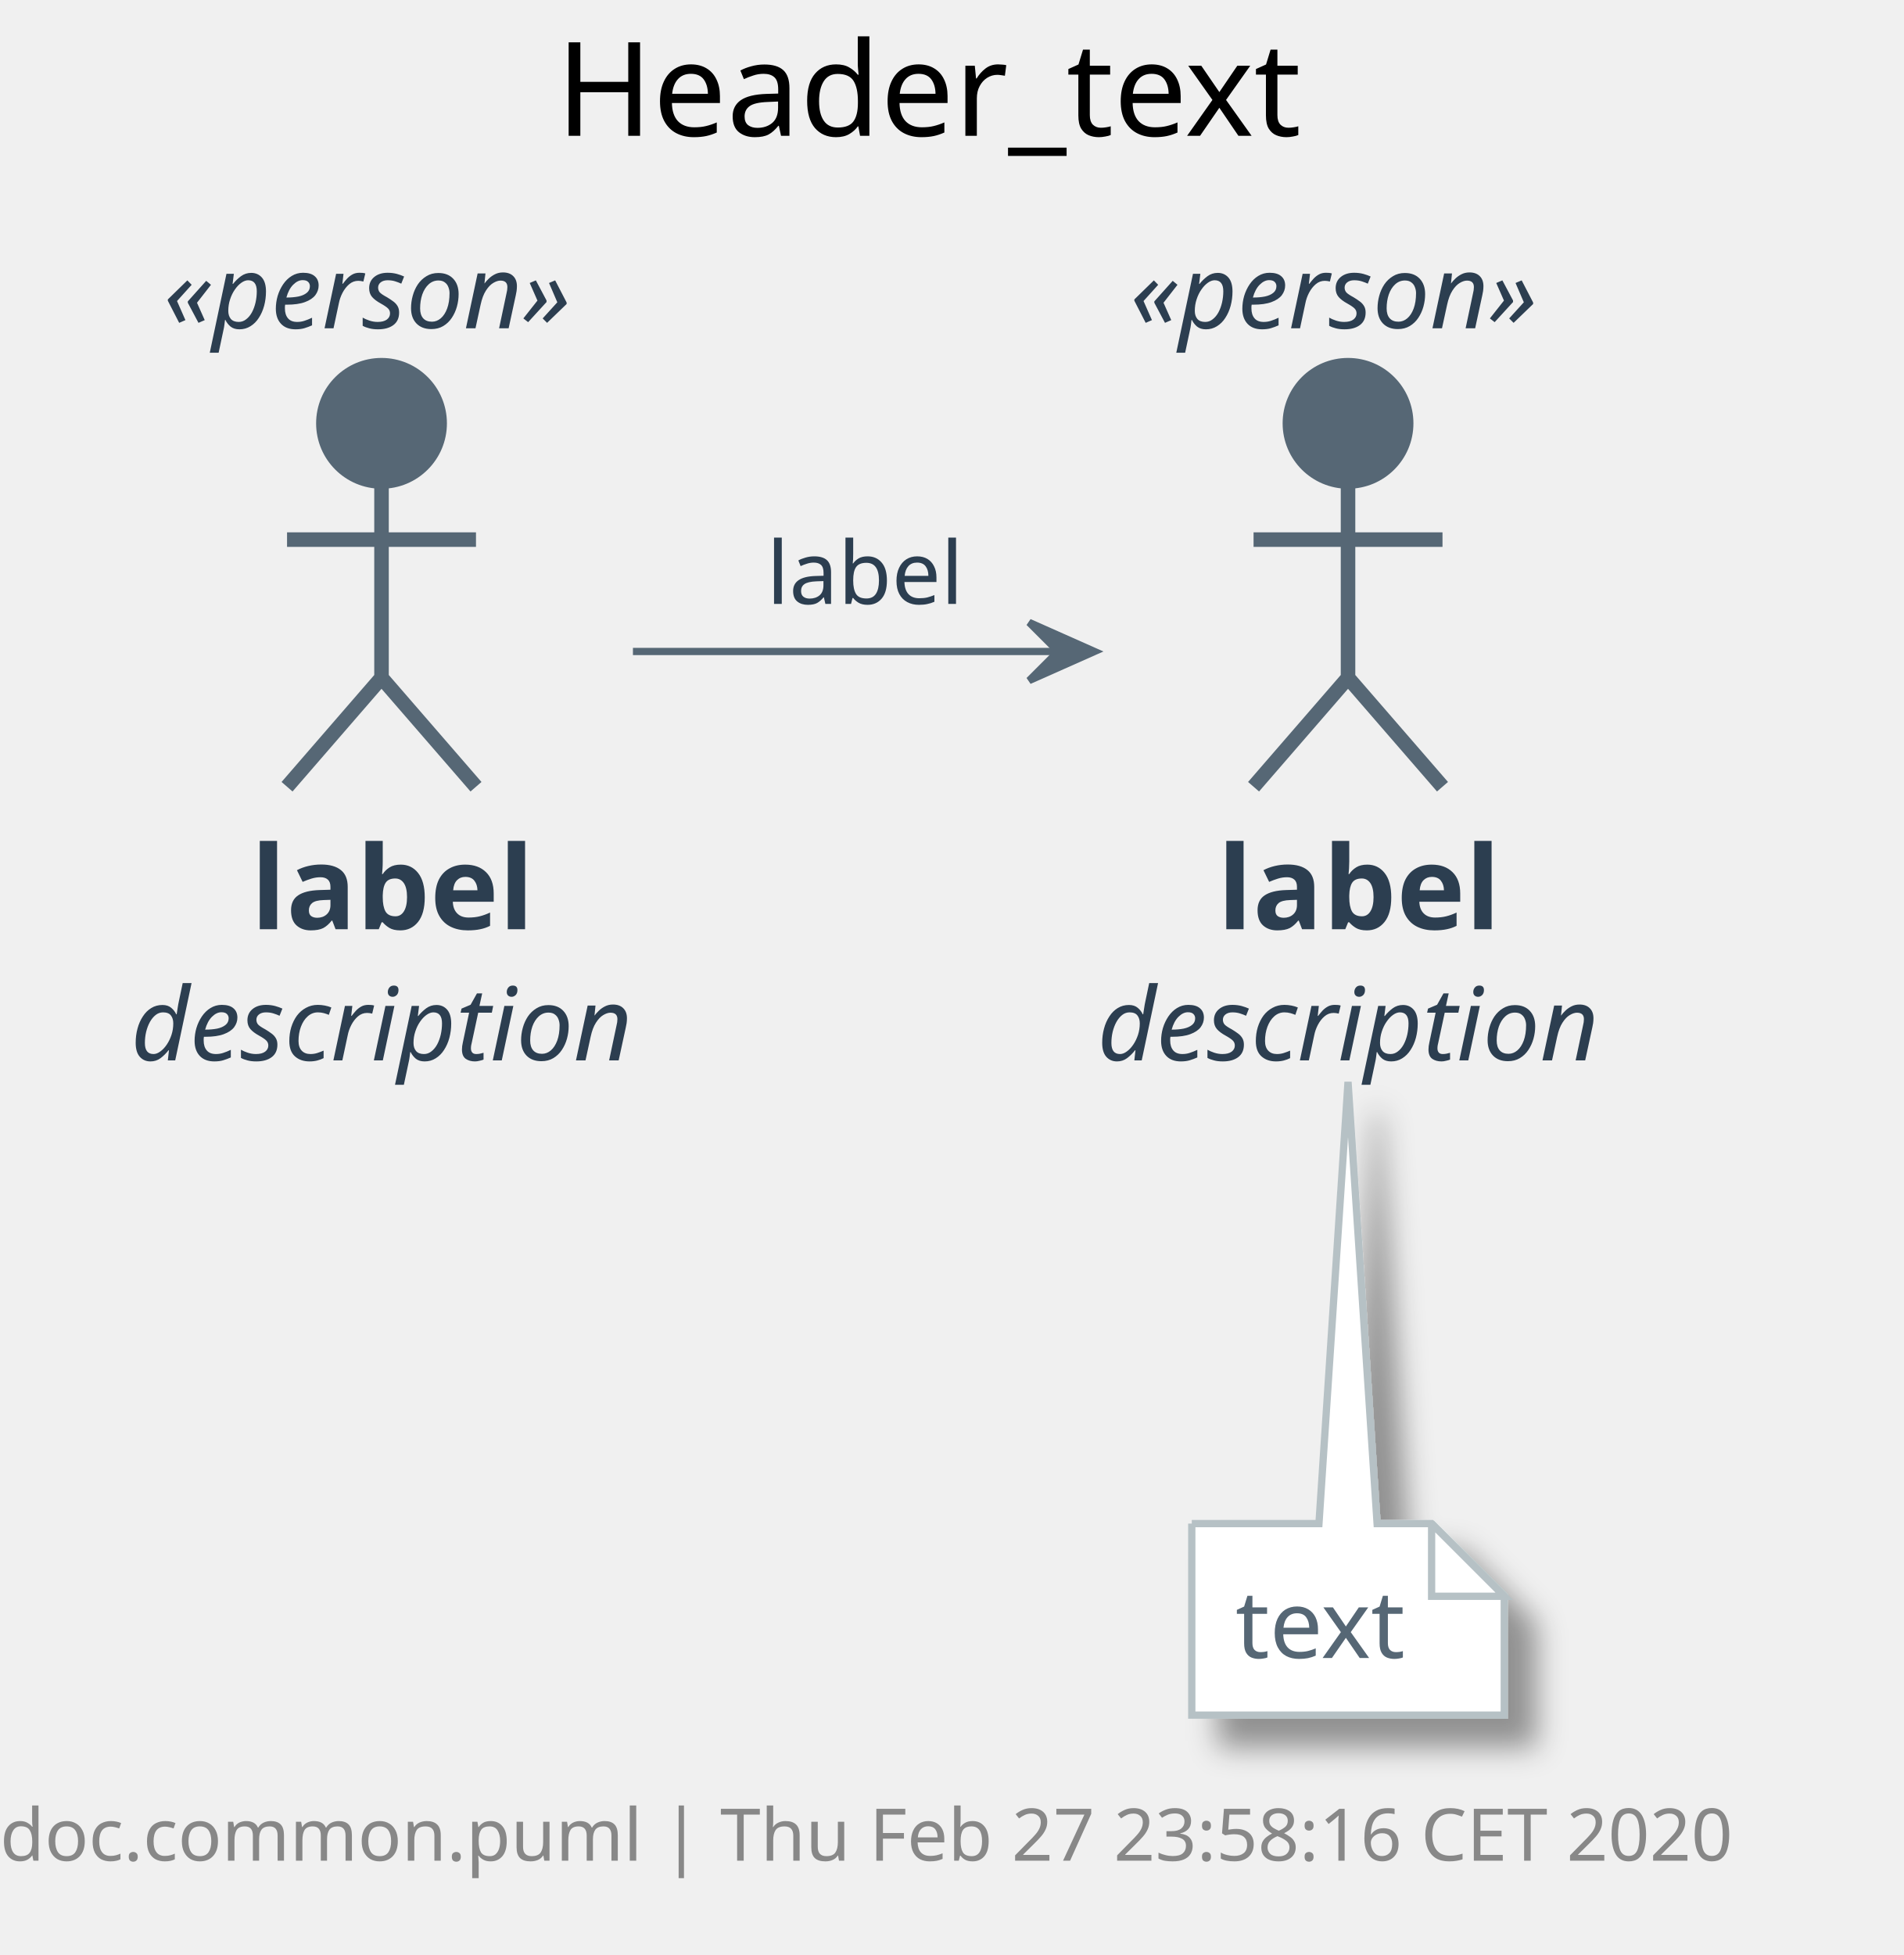
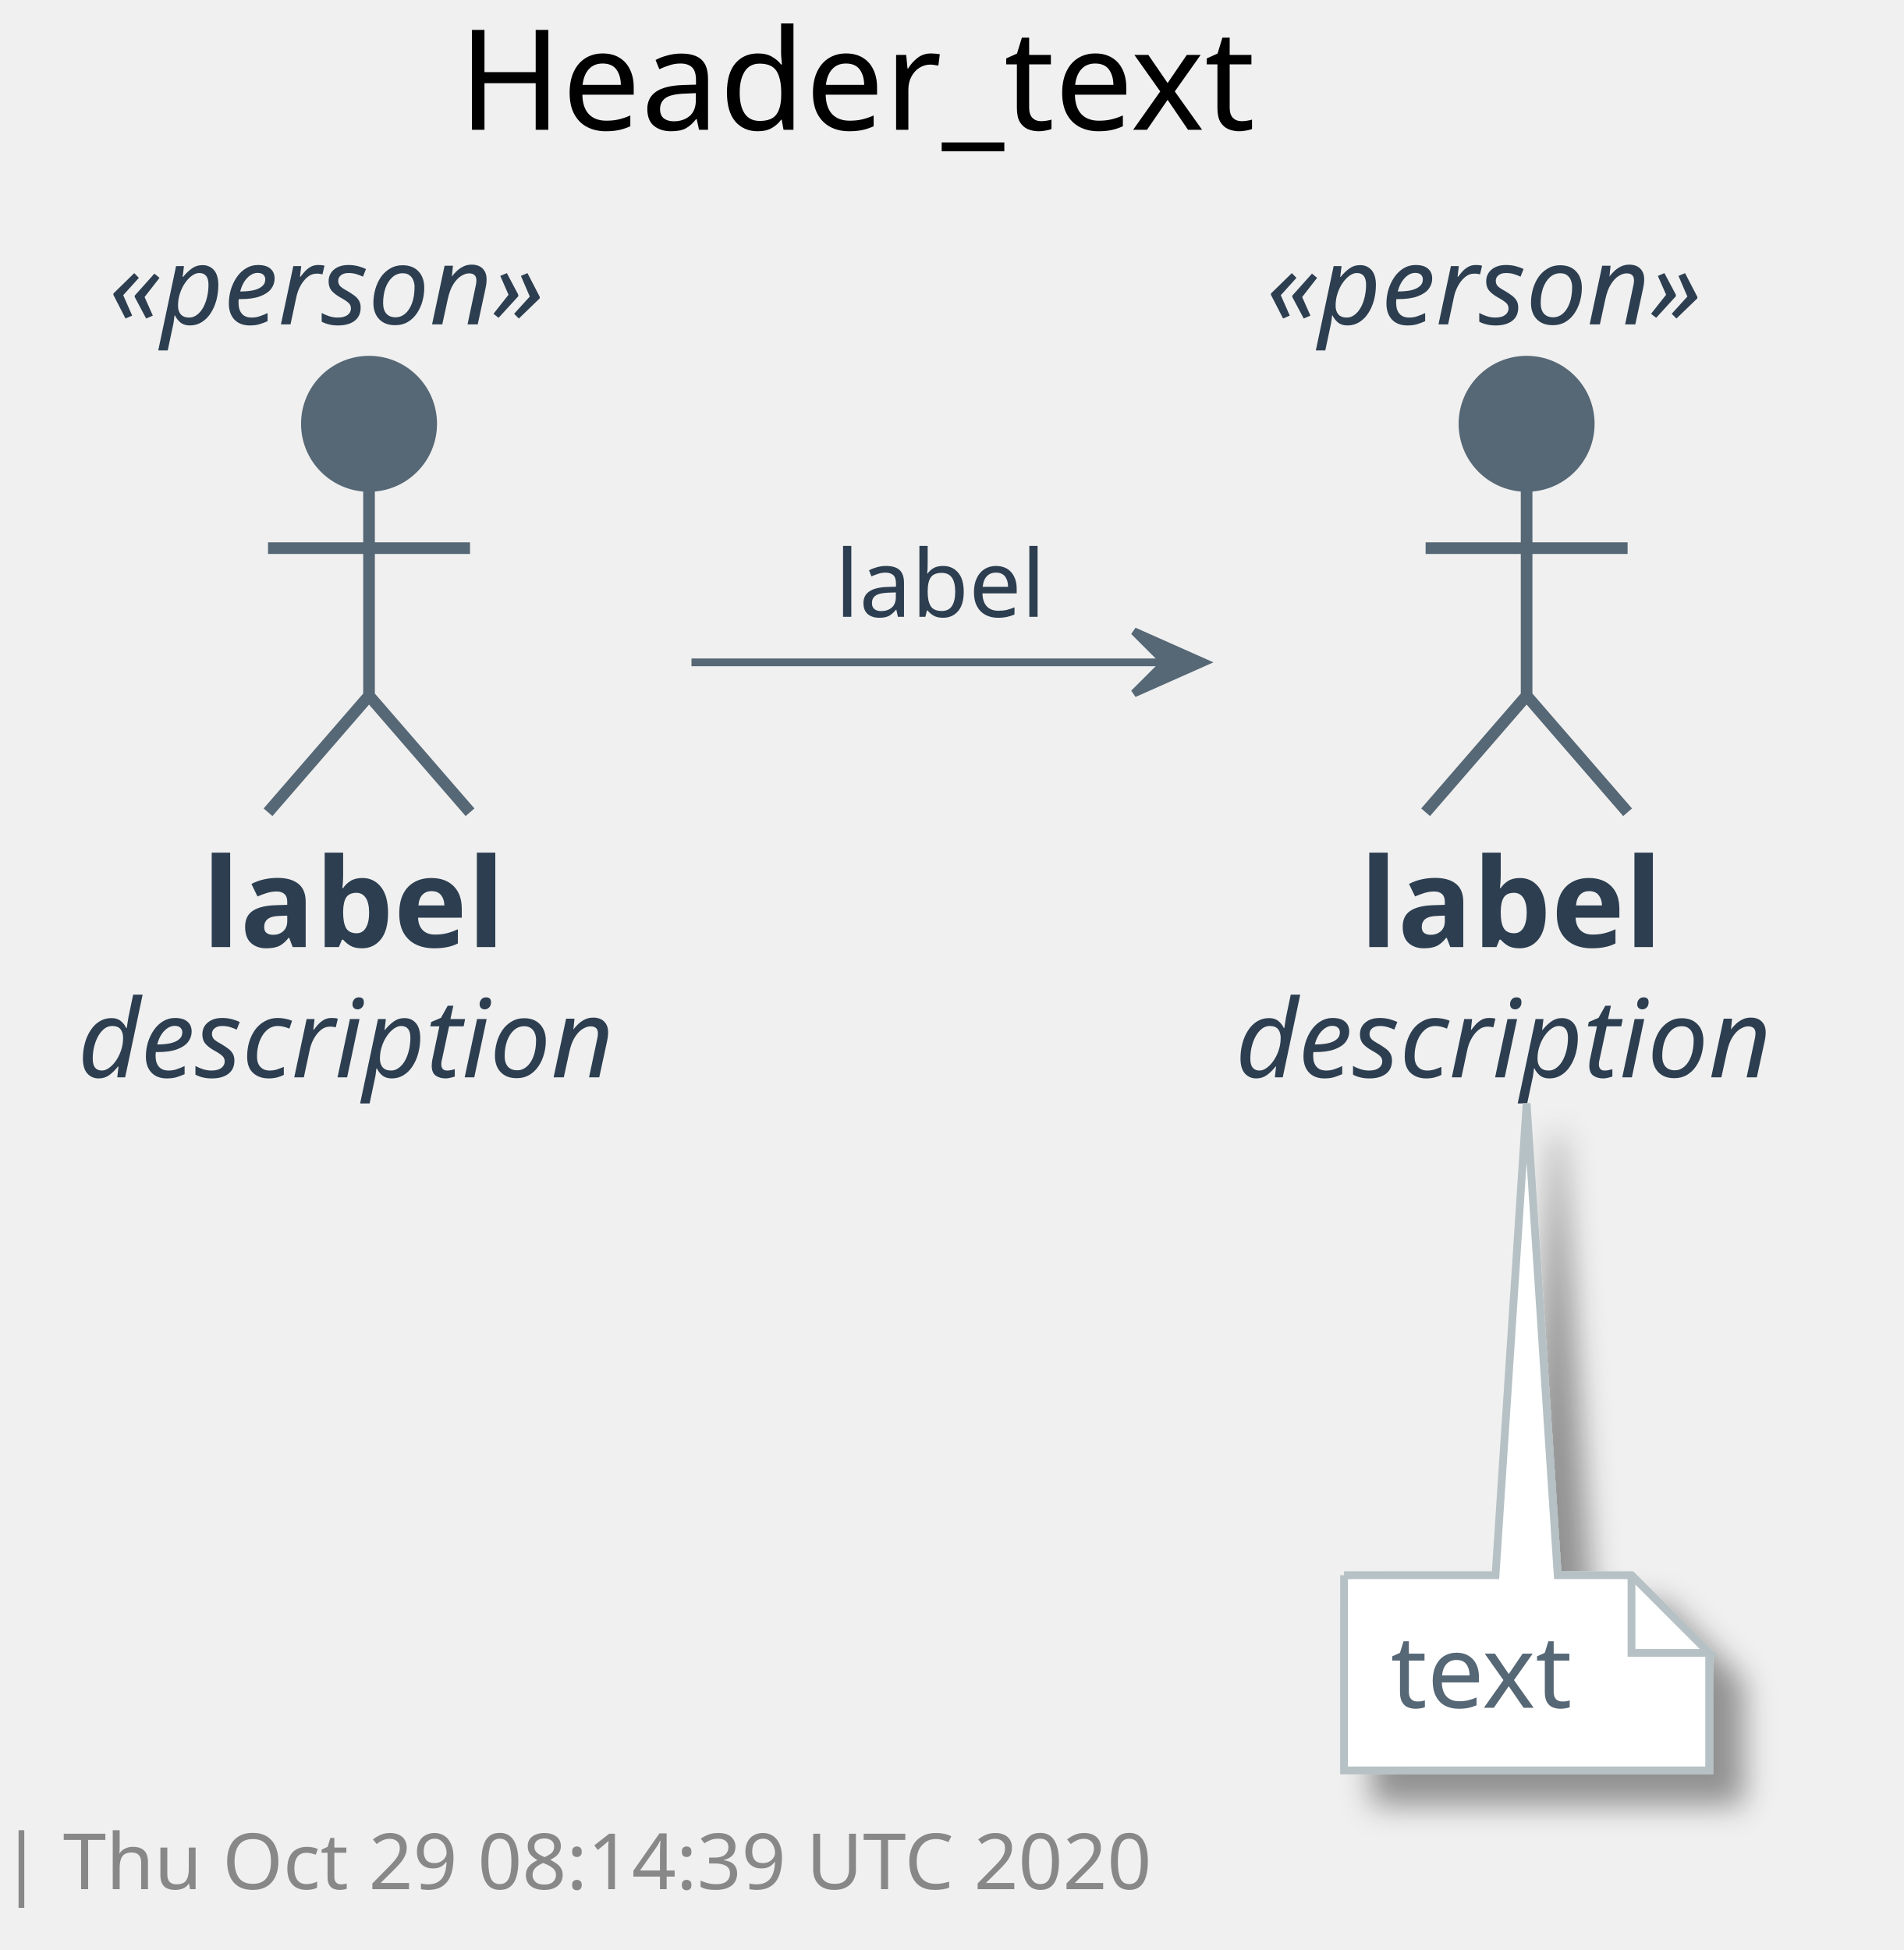
- <svg xmlns="http://www.w3.org/2000/svg" contentScriptType="application/ecmascript" contentStyleType="text/css" height="269px" preserveAspectRatio="none" style="width:262px;height:269px;" version="1.1" viewBox="0 0 262 269" width="262px" zoomAndPan="magnify">
+ <svg xmlns="http://www.w3.org/2000/svg" contentScriptType="application/ecmascript" contentStyleType="text/css" height="251px" preserveAspectRatio="none" style="width:245px;height:251px;" version="1.1" viewBox="0 0 245 251" width="245px" zoomAndPan="magnify">
  <defs>
-     <filter height="300%" id="f10ywtk7fsenvi" width="300%" x="-1" y="-1">
+     <filter height="300%" id="fhkdr9c1em9lf" width="300%" x="-1" y="-1">
      <feGaussianBlur result="blurOut" stdDeviation="2.0" />
      <feColorMatrix in="blurOut" result="blurOut2" type="matrix" values="0 0 0 0 0 0 0 0 0 0 0 0 0 0 0 0 0 0 .4 0" />
      <feOffset dx="4.0" dy="4.0" in="blurOut2" result="blurOut3" />
      <feBlend in="SourceGraphic" in2="blurOut3" mode="normal" />
    </filter>
  </defs>
  <g>
-     <text fill="#000000" font-family="sans-serif" font-size="18" lengthAdjust="spacingAndGlyphs" textLength="97" x="76.5" y="18.686">Header_text</text>
-     <ellipse cx="52.5" cy="58.25" fill="#566775" rx="8" ry="8" style="stroke: #566775; stroke-width: 2.0;" />
-     <path d="M52.5,66.25 L52.5,93.25 M39.5,74.25 L65.5,74.25 M52.5,93.25 L39.5,108.25 M52.5,93.25 L65.5,108.25 " fill="none" style="stroke: #566775; stroke-width: 2.0;" />
-     <text fill="#2C3E50" font-family="sans-serif" font-size="16" font-weight="bold" lengthAdjust="spacingAndGlyphs" textLength="36" x="34.5" y="127.859">label</text>
-     <text fill="#2C3E50" font-family="sans-serif" font-size="14" font-style="italic" lengthAdjust="spacingAndGlyphs" textLength="69" x="18" y="145.908">description</text>
-     <text fill="#2C3E50" font-family="sans-serif" font-size="14" font-style="italic" lengthAdjust="spacingAndGlyphs" textLength="60" x="22.5" y="45.174">«person»</text>
-     <ellipse cx="185.5" cy="58.25" fill="#566775" rx="8" ry="8" style="stroke: #566775; stroke-width: 2.0;" />
-     <path d="M185.5,66.25 L185.5,93.25 M172.5,74.25 L198.5,74.25 M185.5,93.25 L172.5,108.25 M185.5,93.25 L198.5,108.25 " fill="none" style="stroke: #566775; stroke-width: 2.0;" />
-     <text fill="#2C3E50" font-family="sans-serif" font-size="16" font-weight="bold" lengthAdjust="spacingAndGlyphs" textLength="36" x="167.5" y="127.859">label</text>
-     <text fill="#2C3E50" font-family="sans-serif" font-size="14" font-style="italic" lengthAdjust="spacingAndGlyphs" textLength="69" x="151" y="145.908">description</text>
-     <text fill="#2C3E50" font-family="sans-serif" font-size="14" font-style="italic" lengthAdjust="spacingAndGlyphs" textLength="60" x="155.5" y="45.174">«person»</text>
-     <path d="M164,209.641 L164,235.992 A0,0 0 0 0 164,235.992 L207,235.992 A0,0 0 0 0 207,235.992 L207,219.641 L197,209.641 L189.5,209.641 L185.5,148.862 L181.5,209.641 L164,209.641 A0,0 0 0 0 164,209.641 " fill="#FFFFFF" filter="url(#f10ywtk7fsenvi)" style="stroke: #B6C1C5; stroke-width: 1.0;" />
-     <path d="M197,209.641 L197,219.641 L207,219.641 L197,209.641 " fill="#FFFFFF" style="stroke: #B6C1C5; stroke-width: 1.0;" />
-     <text fill="#566775" font-family="sans-serif" font-size="13" lengthAdjust="spacingAndGlyphs" textLength="22" x="170" y="228.136">text</text>
-     <path d="M87.097,89.641 C104.967,89.641 126.864,89.641 145.462,89.641 " fill="none" id="Person_alias_1-&gt;Person_alias_2" style="stroke: #566775; stroke-width: 1.0;" />
-     <polygon fill="#566775" points="150.614,89.641,141.614,85.641,145.614,89.641,141.614,93.641,150.614,89.641" style="stroke: #566775; stroke-width: 1.0;" />
-     <text fill="#2C3E50" font-family="sans-serif" font-size="12" lengthAdjust="spacingAndGlyphs" textLength="27" x="105.5" y="83.098">label</text>
-     <text fill="#888888" font-family="sans-serif" font-size="10" lengthAdjust="spacingAndGlyphs" textLength="250" x="0" y="256.022">doc.common.puml | Thu Feb 27 23:58:16 CET 2020</text>
+     <text fill="#000000" font-family="sans-serif" font-size="18" lengthAdjust="spacingAndGlyphs" textLength="114" x="59" y="16.708">Header_text</text>
+     <ellipse cx="47.5" cy="54.552" fill="#566775" rx="8" ry="8" style="stroke: #566775; stroke-width: 1.5;" />
+     <path d="M47.5,62.552 L47.5,89.552 M34.5,70.552 L60.5,70.552 M47.5,89.552 L34.5,104.552 M47.5,89.552 L60.5,104.552 " fill="none" style="stroke: #566775; stroke-width: 1.5;" />
+     <text fill="#2C3E50" font-family="sans-serif" font-size="16" font-weight="bold" lengthAdjust="spacingAndGlyphs" textLength="43" x="26" y="121.903">label</text>
+     <text fill="#2C3E50" font-family="sans-serif" font-size="14" lengthAdjust="spacingAndGlyphs" textLength="0" x="10" y="138.672" />
+     <text fill="#2C3E50" font-family="sans-serif" font-size="14" font-style="italic" lengthAdjust="spacingAndGlyphs" textLength="79" x="10" y="138.672">description</text>
+     <text fill="#2C3E50" font-family="sans-serif" font-size="14" font-style="italic" lengthAdjust="spacingAndGlyphs" textLength="67" x="14" y="41.75">«person»</text>
+     <ellipse cx="196.5" cy="54.552" fill="#566775" rx="8" ry="8" style="stroke: #566775; stroke-width: 1.5;" />
+     <path d="M196.5,62.552 L196.5,89.552 M183.5,70.552 L209.5,70.552 M196.5,89.552 L183.5,104.552 M196.5,89.552 L209.5,104.552 " fill="none" style="stroke: #566775; stroke-width: 1.5;" />
+     <text fill="#2C3E50" font-family="sans-serif" font-size="16" font-weight="bold" lengthAdjust="spacingAndGlyphs" textLength="43" x="175" y="121.903">label</text>
+     <text fill="#2C3E50" font-family="sans-serif" font-size="14" lengthAdjust="spacingAndGlyphs" textLength="0" x="159" y="138.672" />
+     <text fill="#2C3E50" font-family="sans-serif" font-size="14" font-style="italic" lengthAdjust="spacingAndGlyphs" textLength="79" x="159" y="138.672">description</text>
+     <text fill="#2C3E50" font-family="sans-serif" font-size="14" font-style="italic" lengthAdjust="spacingAndGlyphs" textLength="67" x="163" y="41.75">«person»</text>
+     <path d="M173,202.755 L173,227.888 A0,0 0 0 0 173,227.888 L220,227.888 A0,0 0 0 0 220,227.888 L220,212.755 L210,202.755 L200.5,202.755 L196.5,142.025 L192.5,202.755 L173,202.755 A0,0 0 0 0 173,202.755 " fill="#FFFFFF" filter="url(#fhkdr9c1em9lf)" style="stroke: #B6C1C5; stroke-width: 1.0;" />
+     <path d="M210,202.755 L210,212.755 L220,212.755 L210,202.755 " fill="#FFFFFF" style="stroke: #B6C1C5; stroke-width: 1.0;" />
+     <text fill="#566775" font-family="sans-serif" font-size="13" lengthAdjust="spacingAndGlyphs" textLength="26" x="179" y="219.822">text</text>
+     <path d="M89.005,85.255 C107.816,85.255 130.145,85.255 149.565,85.255 " fill="none" id="Person_alias_1-to-Person_alias_2" style="stroke: #566775; stroke-width: 1.0;" />
+     <polygon fill="#566775" points="154.96,85.255,145.96,81.255,149.96,85.255,145.96,89.255,154.96,85.255" style="stroke: #566775; stroke-width: 1.0;" />
+     <text fill="#2C3E50" font-family="sans-serif" font-size="12" lengthAdjust="spacingAndGlyphs" textLength="29" x="107.5" y="79.394">label</text>
+     <text fill="#888888" font-family="sans-serif" font-size="10" lengthAdjust="spacingAndGlyphs" textLength="171" x="0" y="243.17">| Thu Oct 29 08:14:39 UTC 2020</text>
  </g>
</svg>
